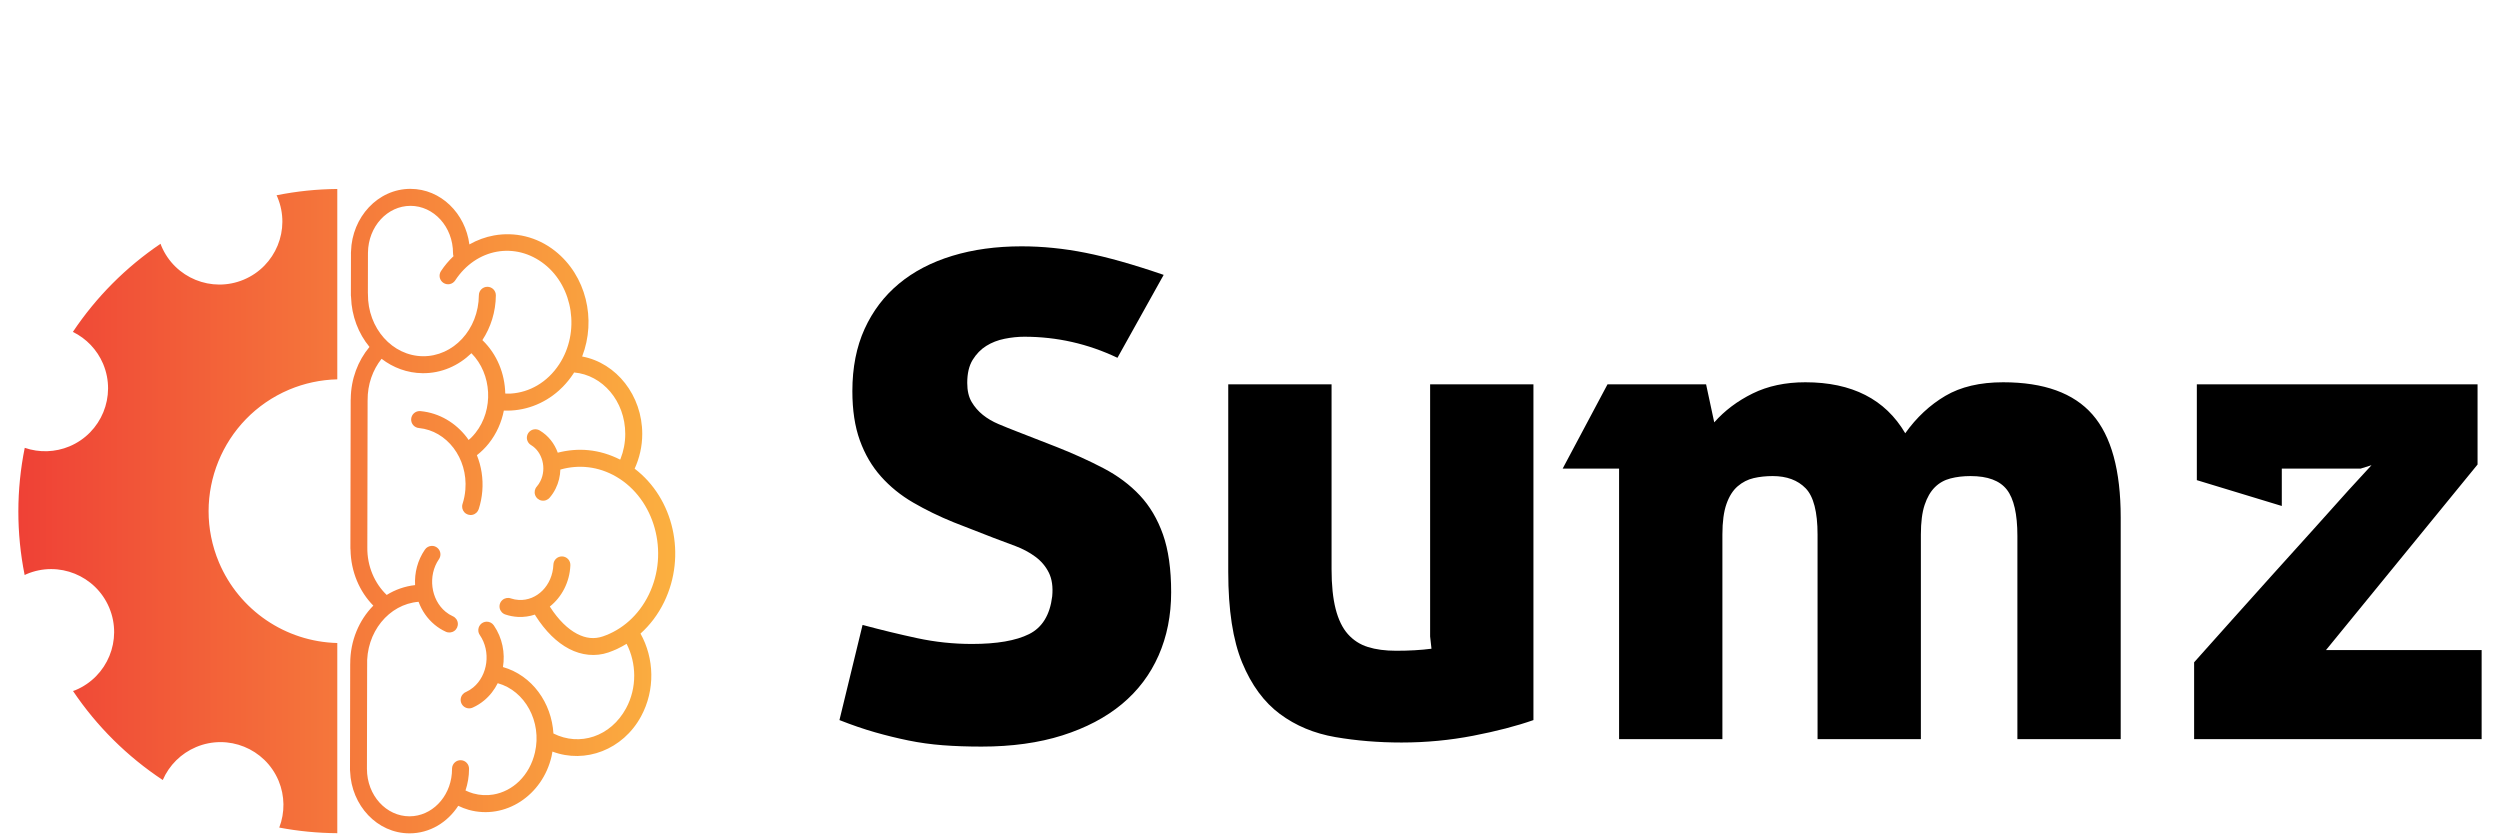
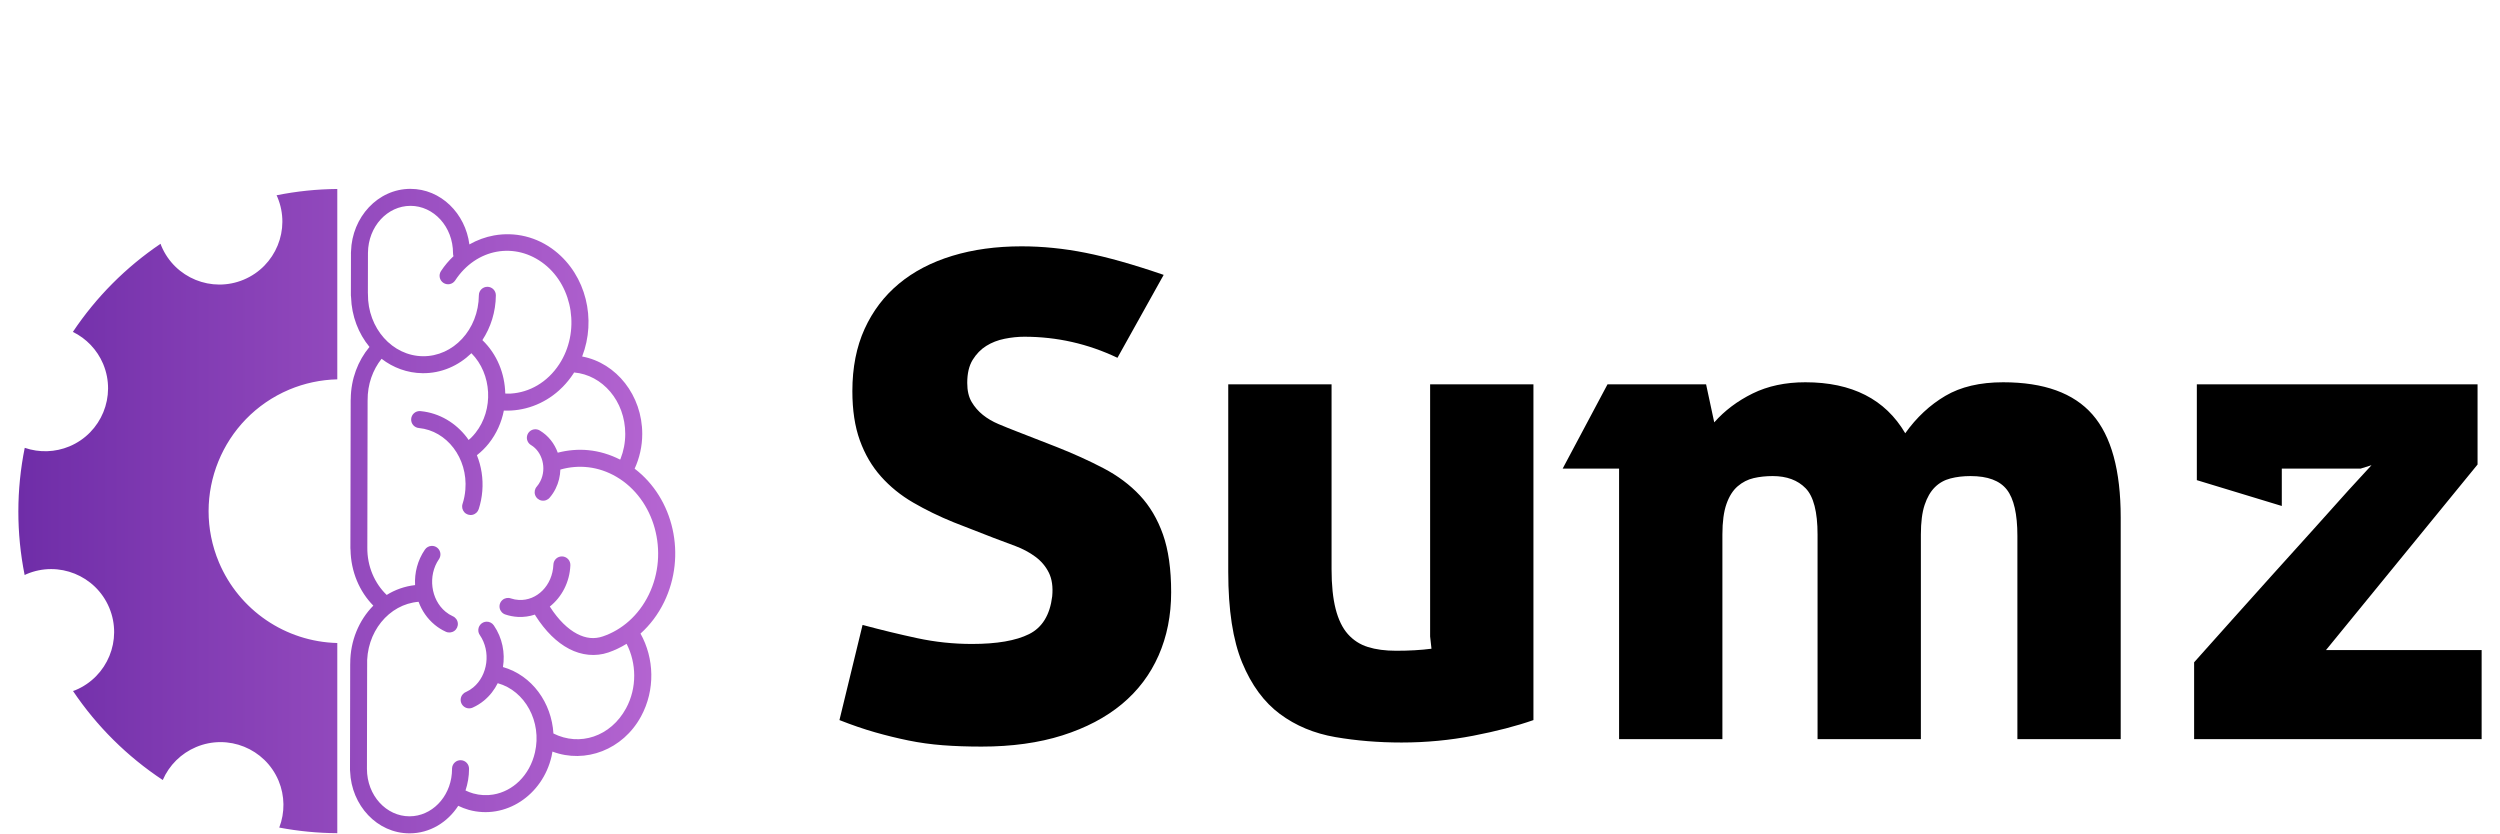
<svg xmlns="http://www.w3.org/2000/svg" width="90" height="30" viewBox="0 0 300 101.491" class="css-1j8o68f" version="1.1" id="svg12">
  <defs id="SvgjsDefs10989">
    <linearGradient id="SvgjsLinearGradient10994">
-       <stop id="SvgjsStop10995" stop-color="#ef4136" offset="0" />
-       <stop id="SvgjsStop10996" stop-color="#fbb040" offset="1" />
+       <stop id="SvgjsStop10995" offset="0%" stop-color="#6f2da8" />
+       <stop id="SvgjsStop10996" offset="100%" stop-color="#b666d2" />
    </linearGradient>
  </defs>
  <g id="SvgjsG10990" featurekey="hmhgWD-0" transform="matrix(0.827779,0,0,0.827779,-1.498085,20.44879)" fill="url(#SvgjsLinearGradient10994)">
    <path d="m59.5 3.082c-4.795 0-8.602 4.16-8.746 9.193a1.25 1.25 0 0 0-0.01 0.16v0.051 0.002c-2.12e-4 0.027-0.004 0.053-0.004 0.08a1.25 1.25 0 0 0 0.004 0.125l-0.012 6.062a1.25 1.25 0 0 0 0.027 0.27 1.25 1.25 0 0 0 0 0.006c0.088 2.786 1.089 5.342 2.709 7.309-1.697 2.033-2.723 4.707-2.754 7.625a1.25 1.25 0 0 0-0.012 0.18l-0.041 21.643a1.25 1.25 0 0 0 0 0.008c-3.4e-5 0.003 3.3e-5 0.005 0 0.008v0.164a1.25 1.25 0 0 0 0.018 0.215 1.25 1.25 0 0 0 0 0.008c0.058 3.216 1.313 6.136 3.356 8.213-2.113 2.135-3.4 5.177-3.398 8.484v0.002a1.25 1.25 0 0 0-0.006 0.121l-0.029 15.393a1.25 1.25 0 0 0 0 0.014c0 0.002-1e-6 0.004 0 0.006v0.156a1.25 1.25 0 0 0 0.018 0.225c0.189 4.991 3.977 9.1 8.742 9.1 2.987 0 5.589-1.618 7.166-4.051 0.492 0.234 1 0.442 1.537 0.592 5.393 1.499 10.865-2.125 12.193-7.873 0.054-0.233 0.09-0.466 0.129-0.699 4.827 1.821 10.372-0.265 13.033-5.17 2.117-3.903 1.951-8.559-0.076-12.191 1.391-1.247 2.581-2.804 3.471-4.631 3.343-6.865 1.417-15.253-4.334-19.629 0.706-1.55 1.119-3.279 1.119-5.115 0-5.654-3.788-10.445-8.842-11.391 2.112-5.442 0.607-11.91-4.006-15.543-2.675-2.106-5.914-2.814-8.961-2.268-1.26 0.226-2.482 0.678-3.623 1.322-0.591-4.563-4.201-8.174-8.668-8.174zm-10.766 0.018a47.453 47.453 0 0 0-8.94 0.928l0.006 0.004 0.002 0.002a9.264 9.264 0 0 1 0.111 0.238l0.025 0.062a9.264 9.264 0 0 1-4.973 12.109 9.264 9.264 0 0 1-12.115-4.951 9.264 9.264 0 0 1-0.121-0.328 47.453 47.453 0 0 0-12.898 12.963 9.264 9.264 0 0 1 4.436 4.674l0.027 0.064a9.264 9.264 0 0 1-4.973 12.107 9.264 9.264 0 0 1-6.574 0.213 47.453 47.453 0 0 0-0.014 18.713 9.264 9.264 0 0 1 0.295-0.139 9.264 9.264 0 0 1 12.133 4.906l0.027 0.064a9.264 9.264 0 0 1-4.973 12.105 9.264 9.264 0 0 1-0.363 0.131 47.453 47.453 0 0 0 13.203 13.094 9.264 9.264 0 0 1 4.887-4.842 9.264 9.264 0 0 1 12.135 4.906l0.027 0.064a9.264 9.264 0 0 1 0.09 6.869 47.453 47.453 0 0 0 8.539 0.826v-27.98a19.424 19.424 0 0 1-17.408-11.857 19.424 19.424 0 0 1 10.332-25.426 19.424 19.424 0 0 1 7.076-1.51v-28.012zm10.766 2.482c3.407 0 6.262 3.053 6.262 6.986a1.25 1.25 0 0 0 0.068 0.422c-0.678 0.644-1.302 1.37-1.844 2.197a1.25 1.25 0 1 0 2.092 1.369c3.092-4.723 8.867-5.748 13.127-2.393 4.26 3.355 5.272 10.002 2.18 14.725-1.758 2.685-4.399 4.144-7.119 4.314-0.273 0.017-0.547 0.005-0.82-0.004-0.062-2.905-1.192-5.772-3.367-7.863 1.227-1.869 1.961-4.138 1.984-6.58a1.25 1.25 0 1 0-2.5-0.025c-0.048 5.084-3.788 9.027-8.244 8.977-4.457-0.051-8.126-4.082-8.078-9.166a1.25 1.25 0 0 0-0.004-0.125 1.25 1.25 0 0 0-0.004-0.025l0.01-5.293 0.002-0.613c0.041-3.892 2.873-6.902 6.256-6.902zm8.973 21.689c3.012 3.038 3.31 8.29 0.594 11.713-0.216 0.272-0.442 0.524-0.68 0.756-0.108 0.105-0.224 0.192-0.336 0.289-0.087-0.124-0.166-0.253-0.258-0.373-1.634-2.135-4.022-3.601-6.799-3.871a1.25 1.25 0 0 0-0.123-0.008 1.25 1.25 0 0 0-0.119 2.496c4.081 0.397 7.202 4.402 6.824 9.07-0.059 0.73-0.2 1.427-0.412 2.082a1.25 1.25 0 1 0 2.379 0.768c0.271-0.839 0.451-1.726 0.525-2.648 0.151-1.861-0.146-3.663-0.795-5.277 0.633-0.494 1.224-1.067 1.75-1.73 1.142-1.439 1.876-3.106 2.215-4.836 2.914 0.127 5.822-0.905 8.111-2.957 0.198-0.177 0.39-0.362 0.578-0.555 0.565-0.577 1.085-1.221 1.549-1.93 0.035-0.053 0.062-0.109 0.096-0.162 4.168 0.358 7.527 4.197 7.527 9.037 0 1.307-0.248 2.544-0.691 3.66-0.017 0.043-0.041 0.082-0.059 0.125-1.5-0.762-3.071-1.23-4.65-1.387-1.53-0.151-3.059-0.014-4.529 0.367-0.476-1.33-1.372-2.499-2.639-3.26a1.25 1.25 0 0 0-0.715-0.186 1.25 1.25 0 0 0-0.572 2.328c1.649 0.99 2.32 3.403 1.371 5.303-0.148 0.297-0.324 0.56-0.52 0.789a1.25 1.25 0 1 0 1.9 1.623c0.33-0.386 0.618-0.819 0.855-1.295 0.449-0.898 0.674-1.862 0.703-2.818 2.682-0.766 5.597-0.49 8.254 1.066 5.612 3.287 7.801 11.083 4.758 17.334-1.509 3.098-3.98 5.197-6.754 6.143-1.248 0.426-2.485 0.312-3.814-0.383s-2.721-2.014-3.977-3.977a1.25 1.25 0 0 0-0.02-0.029c1.752-1.386 2.922-3.583 3.025-6.059a1.25 1.25 0 0 0-1.215-1.318 1.25 1.25 0 0 0-1.283 1.215c-0.128 3.081-2.439 5.323-5.07 5.191-0.411-0.021-0.805-0.098-1.182-0.225a1.251 1.251 0 1 0-0.797 2.371c0.588 0.198 1.211 0.317 1.853 0.35 0.866 0.043 1.697-0.085 2.477-0.342a1.25 1.25 0 0 0 0.105 0.193c1.43 2.235 3.089 3.887 4.924 4.846 1.835 0.959 3.878 1.182 5.779 0.533 0.932-0.318 1.828-0.751 2.682-1.273 1.459 2.842 1.556 6.473-0.078 9.486-2.268 4.181-6.834 5.646-10.688 3.707-0.271-4.508-3.128-8.544-7.426-9.775 0.339-2.074-0.082-4.286-1.336-6.117a1.25 1.25 0 0 0-1.062-0.559 1.25 1.25 0 0 0-1.217 1.43 1.25 1.25 0 0 0 0.023 0.123 1.25 1.25 0 0 0 0.191 0.418c1.656 2.418 1.187 5.928-0.979 7.711-0.339 0.279-0.694 0.499-1.059 0.664a1.25 1.25 0 1 0 1.031 2.275c0.567-0.257 1.112-0.594 1.617-1.01 0.868-0.715 1.54-1.593 2.023-2.559a1.25 1.25 0 0 0 0.023 0.008c3.983 1.107 6.501 5.648 5.453 10.184-0.786 3.401-3.263 5.713-6.133 6.189-0.239 0.04-0.481 0.068-0.725 0.082-0.488 0.028-0.985 0.001-1.482-0.08-0.249-0.041-0.497-0.095-0.746-0.164-0.395-0.11-0.768-0.263-1.131-0.436 0.331-1 0.52-2.07 0.52-3.184a1.25 1.25 0 0 0-2.498-0.088 1.25 1.25 0 0 0-0.002 0.088c0 3.688-2.51 6.601-5.631 6.951-0.208 0.023-0.418 0.035-0.631 0.035-3.405 0-6.257-3.05-6.26-6.981-1e-6 -0.002 0-0.004 0-0.006l0.029-14.947a1.25 1.25 0 0 0 0.002-0.154c-0.216-5 3.212-9.125 7.566-9.473 0.477 1.292 1.27 2.471 2.379 3.385 0.505 0.416 1.048 0.755 1.615 1.012a1.25 1.25 0 1 0 1.031-2.277c-0.365-0.165-0.72-0.385-1.059-0.664-2.165-1.783-2.634-5.293-0.979-7.711a1.25 1.25 0 0 0-1.041-1.971 1.25 1.25 0 0 0-1.022 0.559c-1.073 1.567-1.537 3.412-1.438 5.211-1.517 0.169-2.928 0.674-4.176 1.447-1.756-1.68-2.887-4.186-2.85-7.004l0.02-10.695 0.021-10.838a1.25 1.25 0 0 0 0.002-0.1c-0.022-2.354 0.765-4.493 2.053-6.107 1.701 1.308 3.773 2.093 6.031 2.119 2.771 0.032 5.28-1.095 7.184-2.936z" id="path6" />
  </g>
  <g id="SvgjsG10991" featurekey="1RRcwp-0" transform="matrix(4.139081,0,0,4.139081,97.59891,7.235049)" fill="#000000">
    <path d="M3.94 13.62 c-0.427 -0.173 -0.823 -0.367 -1.19 -0.58 s-0.683 -0.47 -0.95 -0.77 s-0.473 -0.653 -0.62 -1.06 s-0.22 -0.89 -0.22 -1.45 c0 -0.693 0.12 -1.303 0.36 -1.83 s0.577 -0.97 1.01 -1.33 s0.957 -0.633 1.57 -0.82 s1.293 -0.28 2.04 -0.28 c0.613 0 1.24 0.063 1.88 0.19 s1.407 0.343 2.3 0.65 l-1.36 2.44 c-0.867 -0.413 -1.78 -0.62 -2.74 -0.62 c-0.187 0 -0.38 0.02 -0.58 0.06 s-0.38 0.11 -0.54 0.21 s-0.293 0.237 -0.4 0.41 s-0.16 0.4 -0.16 0.68 c0 0.227 0.043 0.413 0.13 0.56 s0.197 0.273 0.33 0.38 s0.287 0.197 0.46 0.27 s0.347 0.143 0.52 0.21 l1.18 0.46 c0.507 0.2 0.97 0.41 1.39 0.63 s0.777 0.487 1.07 0.8 s0.52 0.697 0.68 1.15 s0.24 1.02 0.24 1.7 s-0.123 1.3 -0.37 1.86 s-0.607 1.037 -1.08 1.43 s-1.057 0.7 -1.75 0.92 s-1.487 0.33 -2.38 0.33 c-0.413 0 -0.793 -0.013 -1.14 -0.04 s-0.683 -0.073 -1.01 -0.14 s-0.653 -0.147 -0.98 -0.24 s-0.677 -0.213 -1.05 -0.36 l0.68 -2.8 c0.547 0.147 1.083 0.277 1.61 0.39 s1.063 0.17 1.61 0.17 c0.733 0 1.293 -0.097 1.68 -0.29 s0.613 -0.563 0.68 -1.11 c0.027 -0.28 -0.007 -0.513 -0.1 -0.7 s-0.227 -0.343 -0.4 -0.47 s-0.367 -0.23 -0.58 -0.31 l-0.64 -0.24 z M12.02 9.56 l3.04 -0 l0 5.44 c0 0.467 0.04 0.857 0.12 1.17 s0.2 0.56 0.36 0.74 s0.357 0.307 0.59 0.38 s0.51 0.11 0.83 0.11 c0.387 0 0.733 -0.02 1.04 -0.06 l-0.04 -0.36 l0 -7.42 l3.04 0 l0 9.88 c-0.493 0.173 -1.083 0.327 -1.77 0.46 s-1.39 0.2 -2.11 0.2 c-0.68 0 -1.33 -0.053 -1.95 -0.16 s-1.163 -0.333 -1.63 -0.68 s-0.837 -0.85 -1.11 -1.51 s-0.41 -1.55 -0.41 -2.67 l0 -5.52 z M23.52 12.04 l-1.66 0 l1.32 -2.48 l2.9 0 l0.24 1.12 c0.307 -0.347 0.683 -0.63 1.13 -0.85 s0.963 -0.33 1.55 -0.33 c1.373 0 2.353 0.5 2.94 1.5 c0.333 -0.467 0.727 -0.833 1.18 -1.1 s1.02 -0.4 1.7 -0.4 c1.2 0 2.077 0.317 2.63 0.95 s0.83 1.643 0.83 3.03 l0 6.52 l-3.04 0 l0 -5.98 c0 -0.64 -0.103 -1.093 -0.31 -1.36 s-0.563 -0.4 -1.07 -0.4 c-0.213 0 -0.41 0.023 -0.59 0.07 s-0.333 0.133 -0.46 0.26 s-0.227 0.3 -0.3 0.52 s-0.11 0.51 -0.11 0.87 l0 6.02 l-3.04 0 l0 -6.02 c0 -0.667 -0.117 -1.12 -0.35 -1.36 s-0.557 -0.36 -0.97 -0.36 c-0.2 0 -0.387 0.02 -0.56 0.06 s-0.33 0.12 -0.47 0.24 s-0.25 0.293 -0.33 0.52 s-0.12 0.527 -0.12 0.9 l0 6.02 l-3.04 0 l0 -7.96 z M44.32 17.38 l4.58 0 l0 2.62 l-8.46 0 l0 -2.26 l0.33 -0.37 l0.84 -0.94 l1.13 -1.26 l1.2 -1.33 l1.04 -1.16 l0.68 -0.74 l-0.32 0.1 l-2.32 0 l0 1.1 l-2.5 -0.76 l0 -2.82 l8.26 0 l0 2.36 z" id="path9" />
  </g>
</svg>
